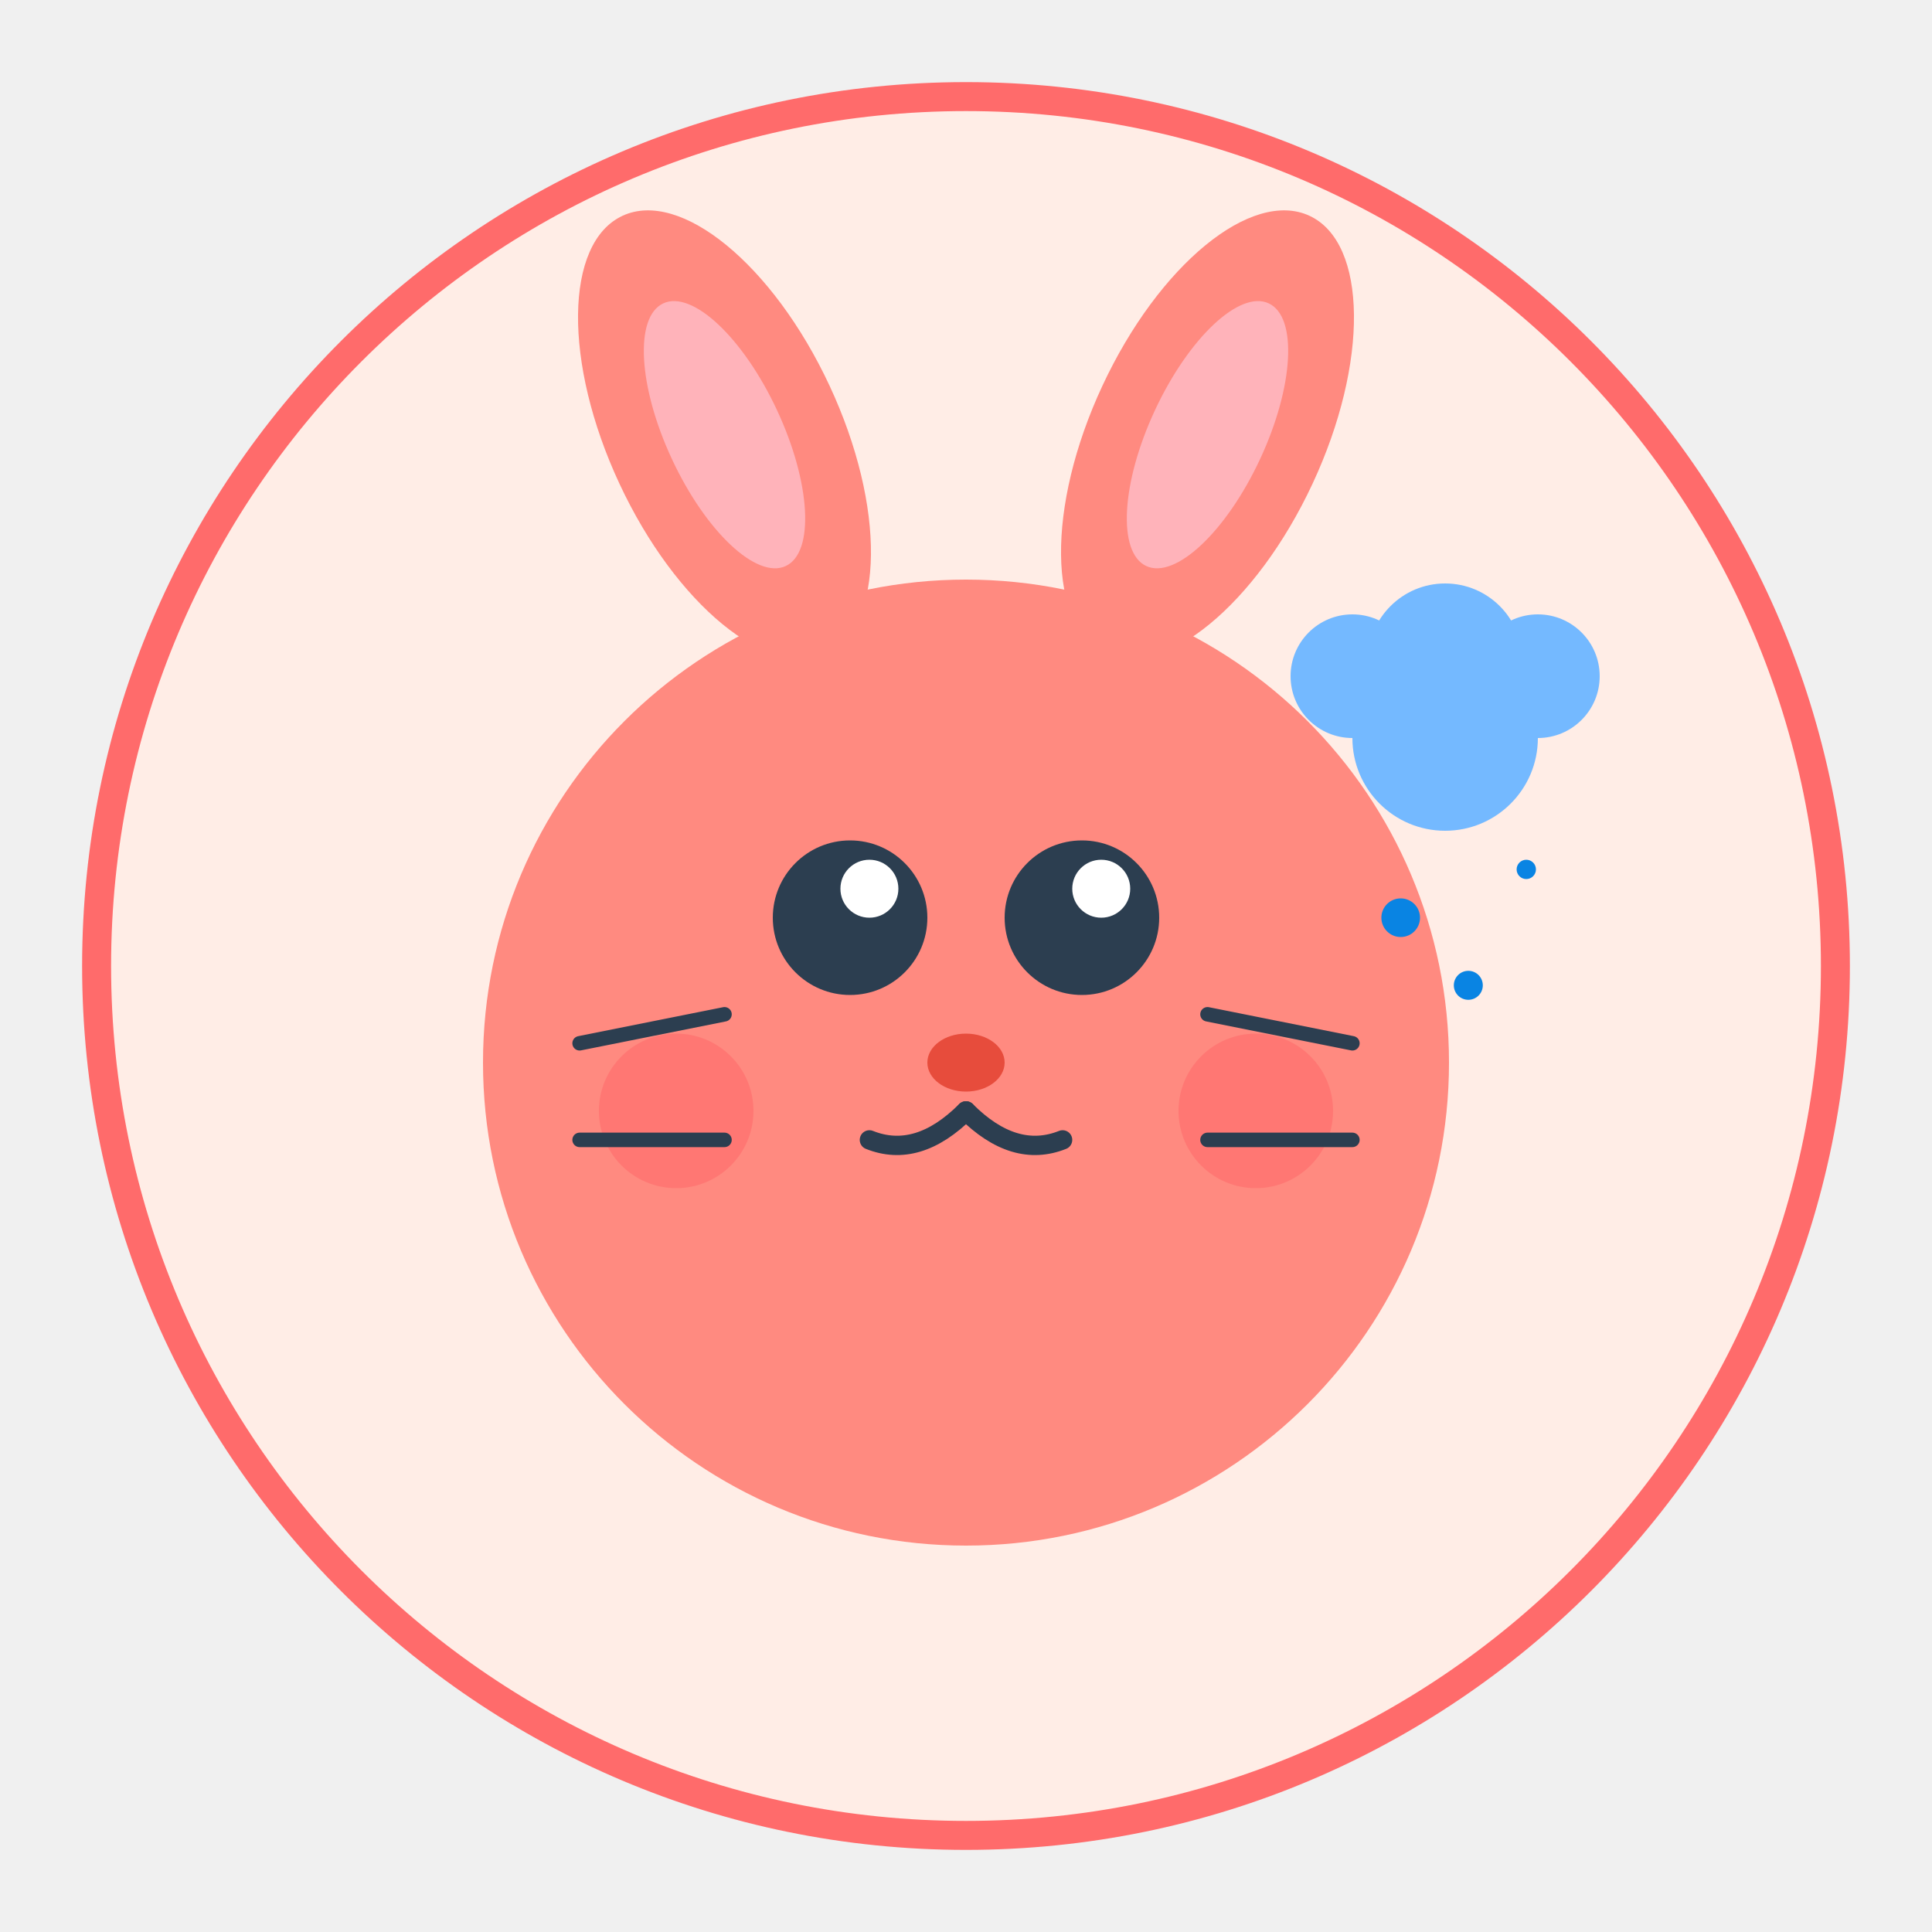
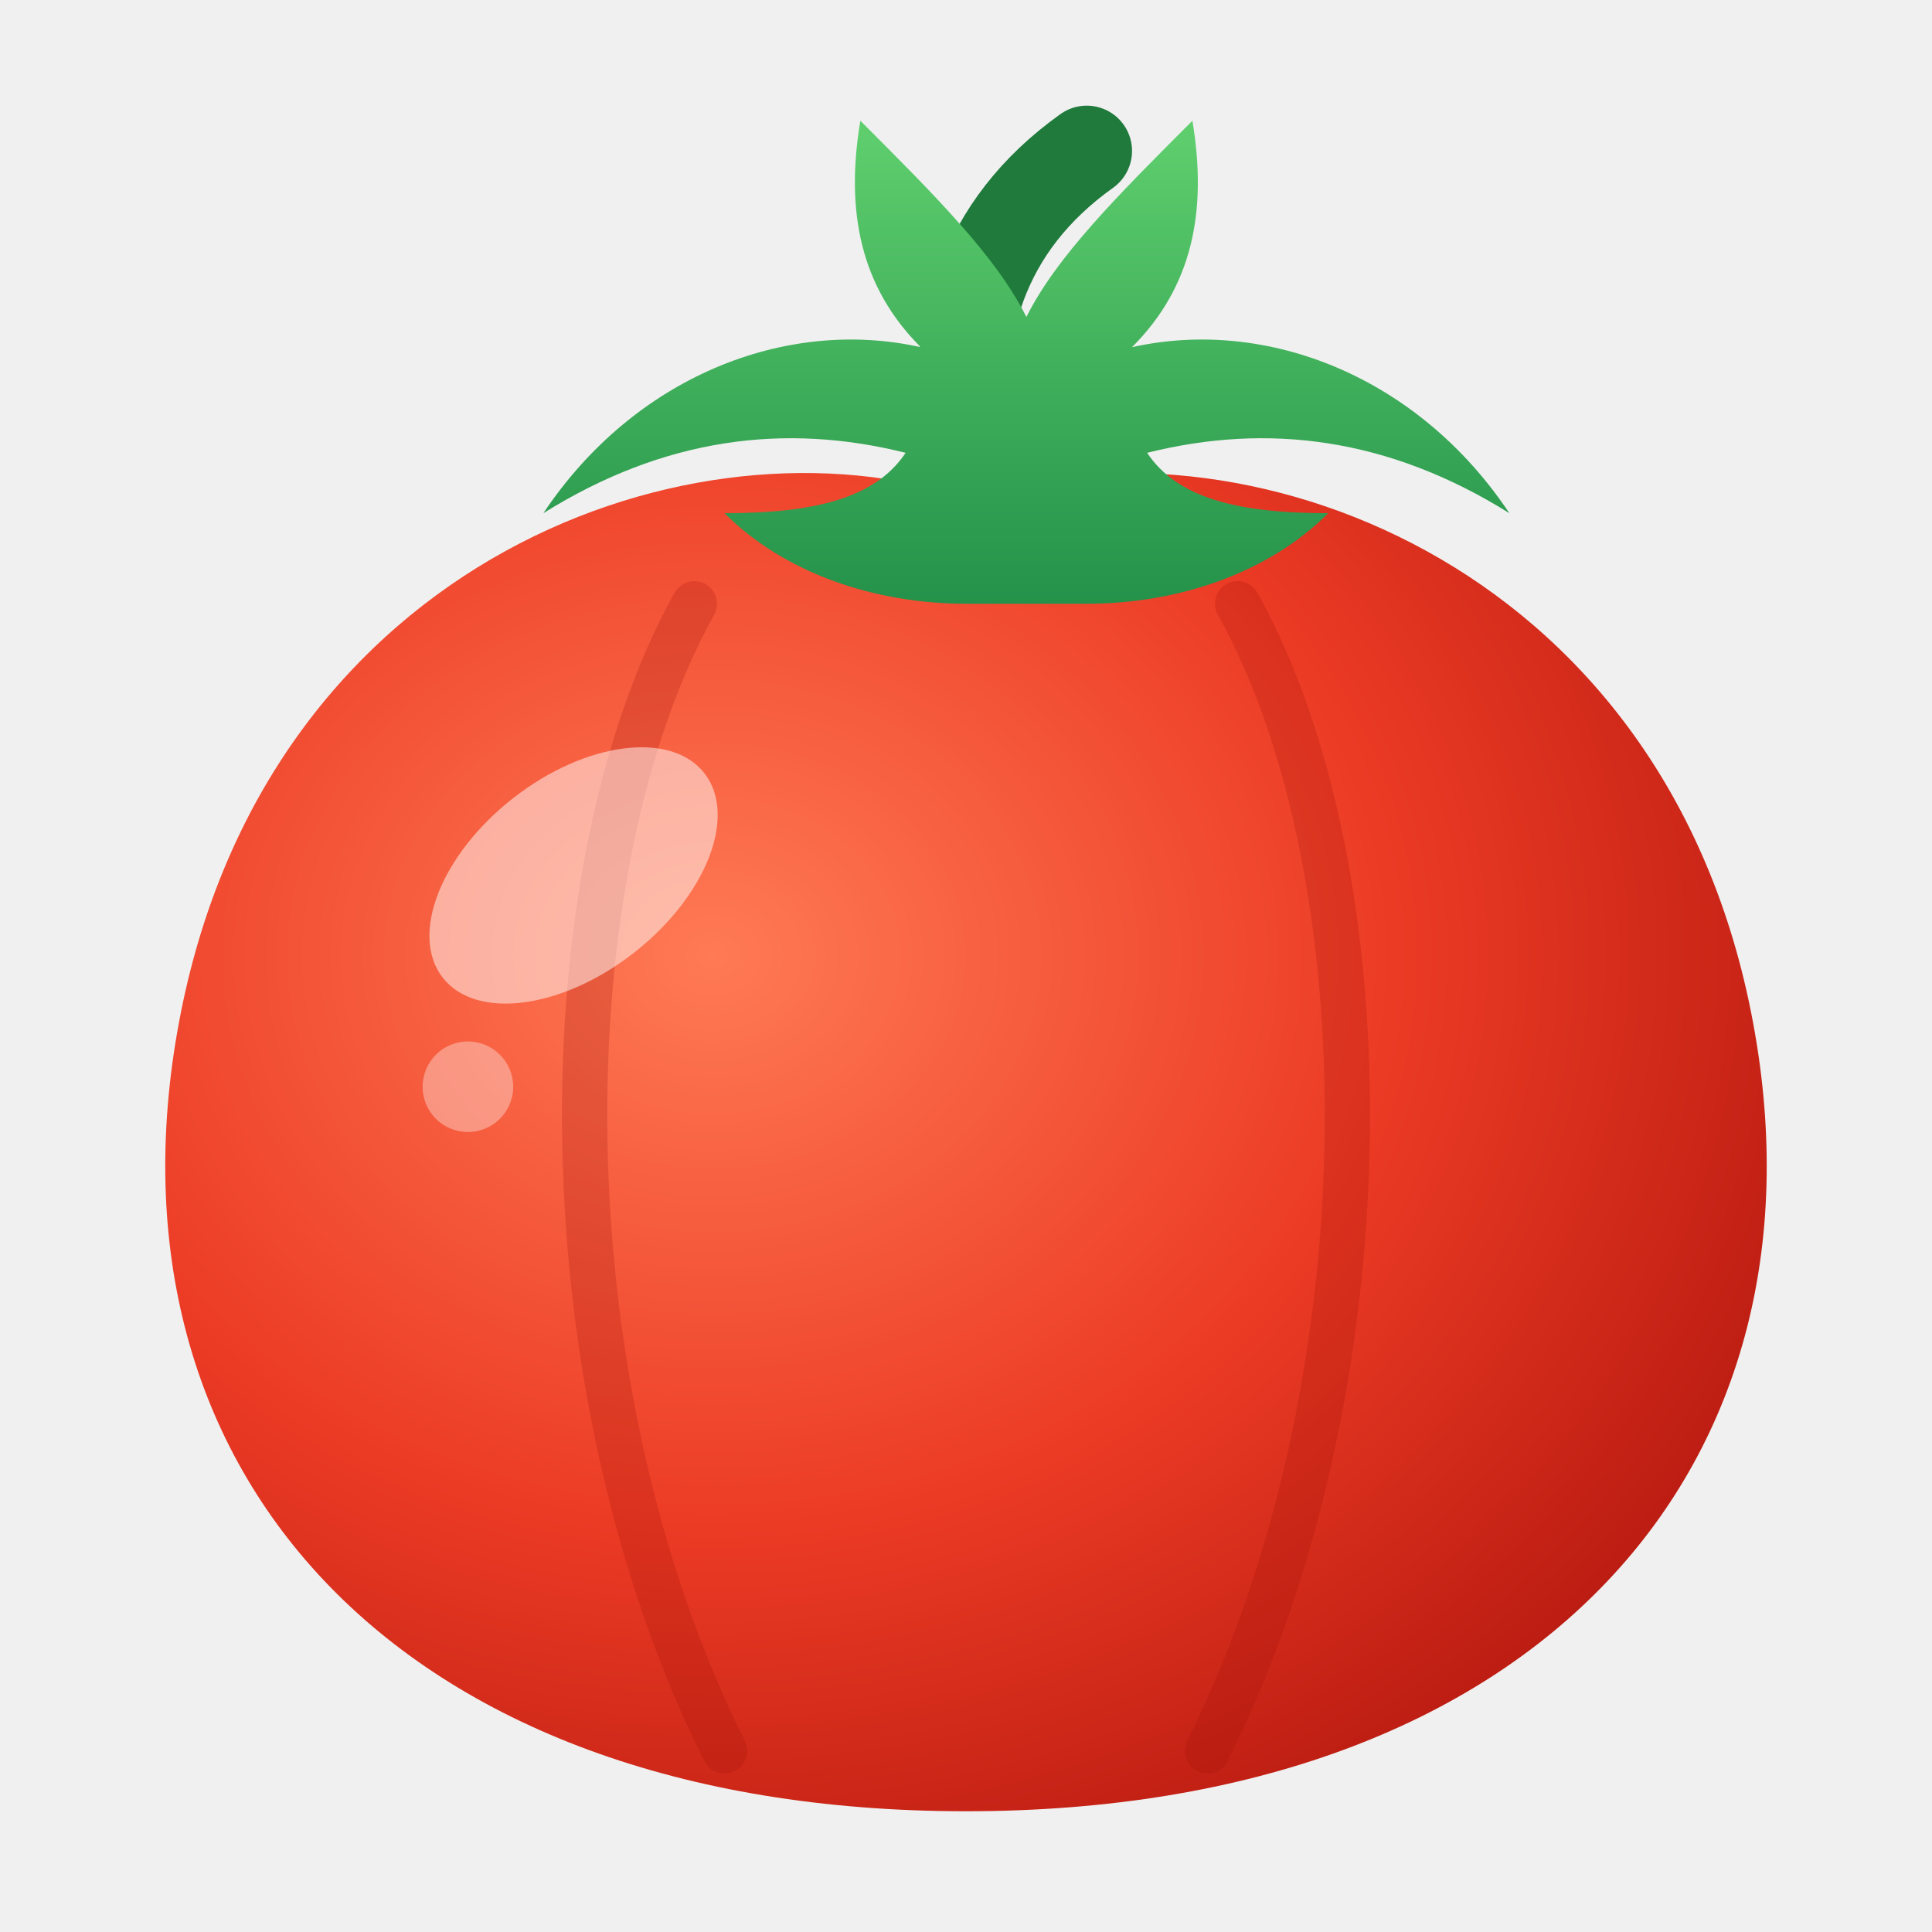
- <svg xmlns="http://www.w3.org/2000/svg" viewBox="0 0 200 200">
-   <circle cx="100" cy="100" r="90" fill="#ffede6" stroke="#ff6b6b" stroke-width="3" />
-   <ellipse cx="75" cy="45" rx="12" ry="25" fill="#ff8a80" transform="rotate(-25 75 45)" />
-   <ellipse cx="125" cy="45" rx="12" ry="25" fill="#ff8a80" transform="rotate(25 125 45)" />
-   <ellipse cx="75" cy="45" rx="6" ry="15" fill="#ffb3ba" transform="rotate(-25 75 45)" />
-   <ellipse cx="125" cy="45" rx="6" ry="15" fill="#ffb3ba" transform="rotate(25 125 45)" />
-   <circle cx="100" cy="110" r="50" fill="#ff8a80" />
-   <circle cx="88" cy="95" r="8" fill="#2c3e50" />
-   <circle cx="112" cy="95" r="8" fill="#2c3e50" />
-   <circle cx="90" cy="92" r="3" fill="white" />
-   <circle cx="114" cy="92" r="3" fill="white" />
-   <ellipse cx="100" cy="110" rx="4" ry="3" fill="#e74c3c" />
-   <path d="M 100 115 Q 95 120 90 118" stroke="#2c3e50" stroke-width="2" fill="none" stroke-linecap="round" />
-   <path d="M 100 115 Q 105 120 110 118" stroke="#2c3e50" stroke-width="2" fill="none" stroke-linecap="round" />
-   <circle cx="70" cy="115" r="8" fill="#ff6b6b" opacity="0.6" />
-   <circle cx="130" cy="115" r="8" fill="#ff6b6b" opacity="0.6" />
-   <g transform="translate(140, 70) scale(0.8)">
-     <circle cx="0" cy="0" r="8" fill="#74b9ff" />
-     <circle cx="12" cy="-2" r="10" fill="#74b9ff" />
-     <circle cx="24" cy="0" r="8" fill="#74b9ff" />
-     <circle cx="12" cy="8" r="12" fill="#74b9ff" />
-   </g>
-   <circle cx="145" cy="95" r="2" fill="#0984e3" />
-   <circle cx="152" cy="102" r="1.5" fill="#0984e3" />
-   <circle cx="158" cy="90" r="1" fill="#0984e3" />
-   <line x1="60" y1="108" x2="75" y2="105" stroke="#2c3e50" stroke-width="1.5" stroke-linecap="round" />
-   <line x1="60" y1="118" x2="75" y2="118" stroke="#2c3e50" stroke-width="1.5" stroke-linecap="round" />
-   <line x1="125" y1="105" x2="140" y2="108" stroke="#2c3e50" stroke-width="1.5" stroke-linecap="round" />
-   <line x1="125" y1="118" x2="140" y2="118" stroke="#2c3e50" stroke-width="1.5" stroke-linecap="round" />
+ <svg xmlns="http://www.w3.org/2000/svg" viewBox="0 0 128 128">
+   <defs>
+     <radialGradient id="b" cx=".34" cy=".36" r=".78">
+       <stop offset="0" stop-color="#ff7a55" />
+       <stop offset=".55" stop-color="#ec3b25" />
+       <stop offset="1" stop-color="#b5180f" />
+     </radialGradient>
+     <linearGradient id="l" x1="0" y1="0" x2="0" y2="1">
+       <stop offset="0" stop-color="#5fcf6e" />
+       <stop offset="1" stop-color="#24924a" />
+     </linearGradient>
+   </defs>
+   <path d="M64 33c18-6 46 4 52 34 6 30-14 53-52 53S6 97 12 67c6-30 34-40 52-34z" fill="url(#b)" />
+   <path d="M46 40c-10 18-10 52 2 76M82 40c10 18 10 52-2 76" fill="none" stroke="#9d1209" stroke-opacity=".22" stroke-width="3" stroke-linecap="round" />
+   <ellipse cx="38" cy="58" rx="11" ry="6.5" transform="rotate(-38 38 58)" fill="#fff" opacity=".5" />
+   <circle cx="31" cy="72" r="3" fill="#fff" opacity=".35" />
+   <path d="M64 30c-1-8 1-15 8-20" fill="none" stroke="#1f7a3c" stroke-width="6" stroke-linecap="round" />
+   <path d="M64 40c-6 0-12-2-16-6 6 0 10-1 12-4-8-2-16-1-24 4 6-9 16-13 25-11-4-4-5-9-4-15 5 5 9 9 11 13 2-4 6-8 11-13 1 6 0 11-4 15 9-2 19 2 25 11-8-5-16-6-24-4 2 3 6 4 12 4-4 4-10 6-16 6z" fill="url(#l)" />
</svg>
